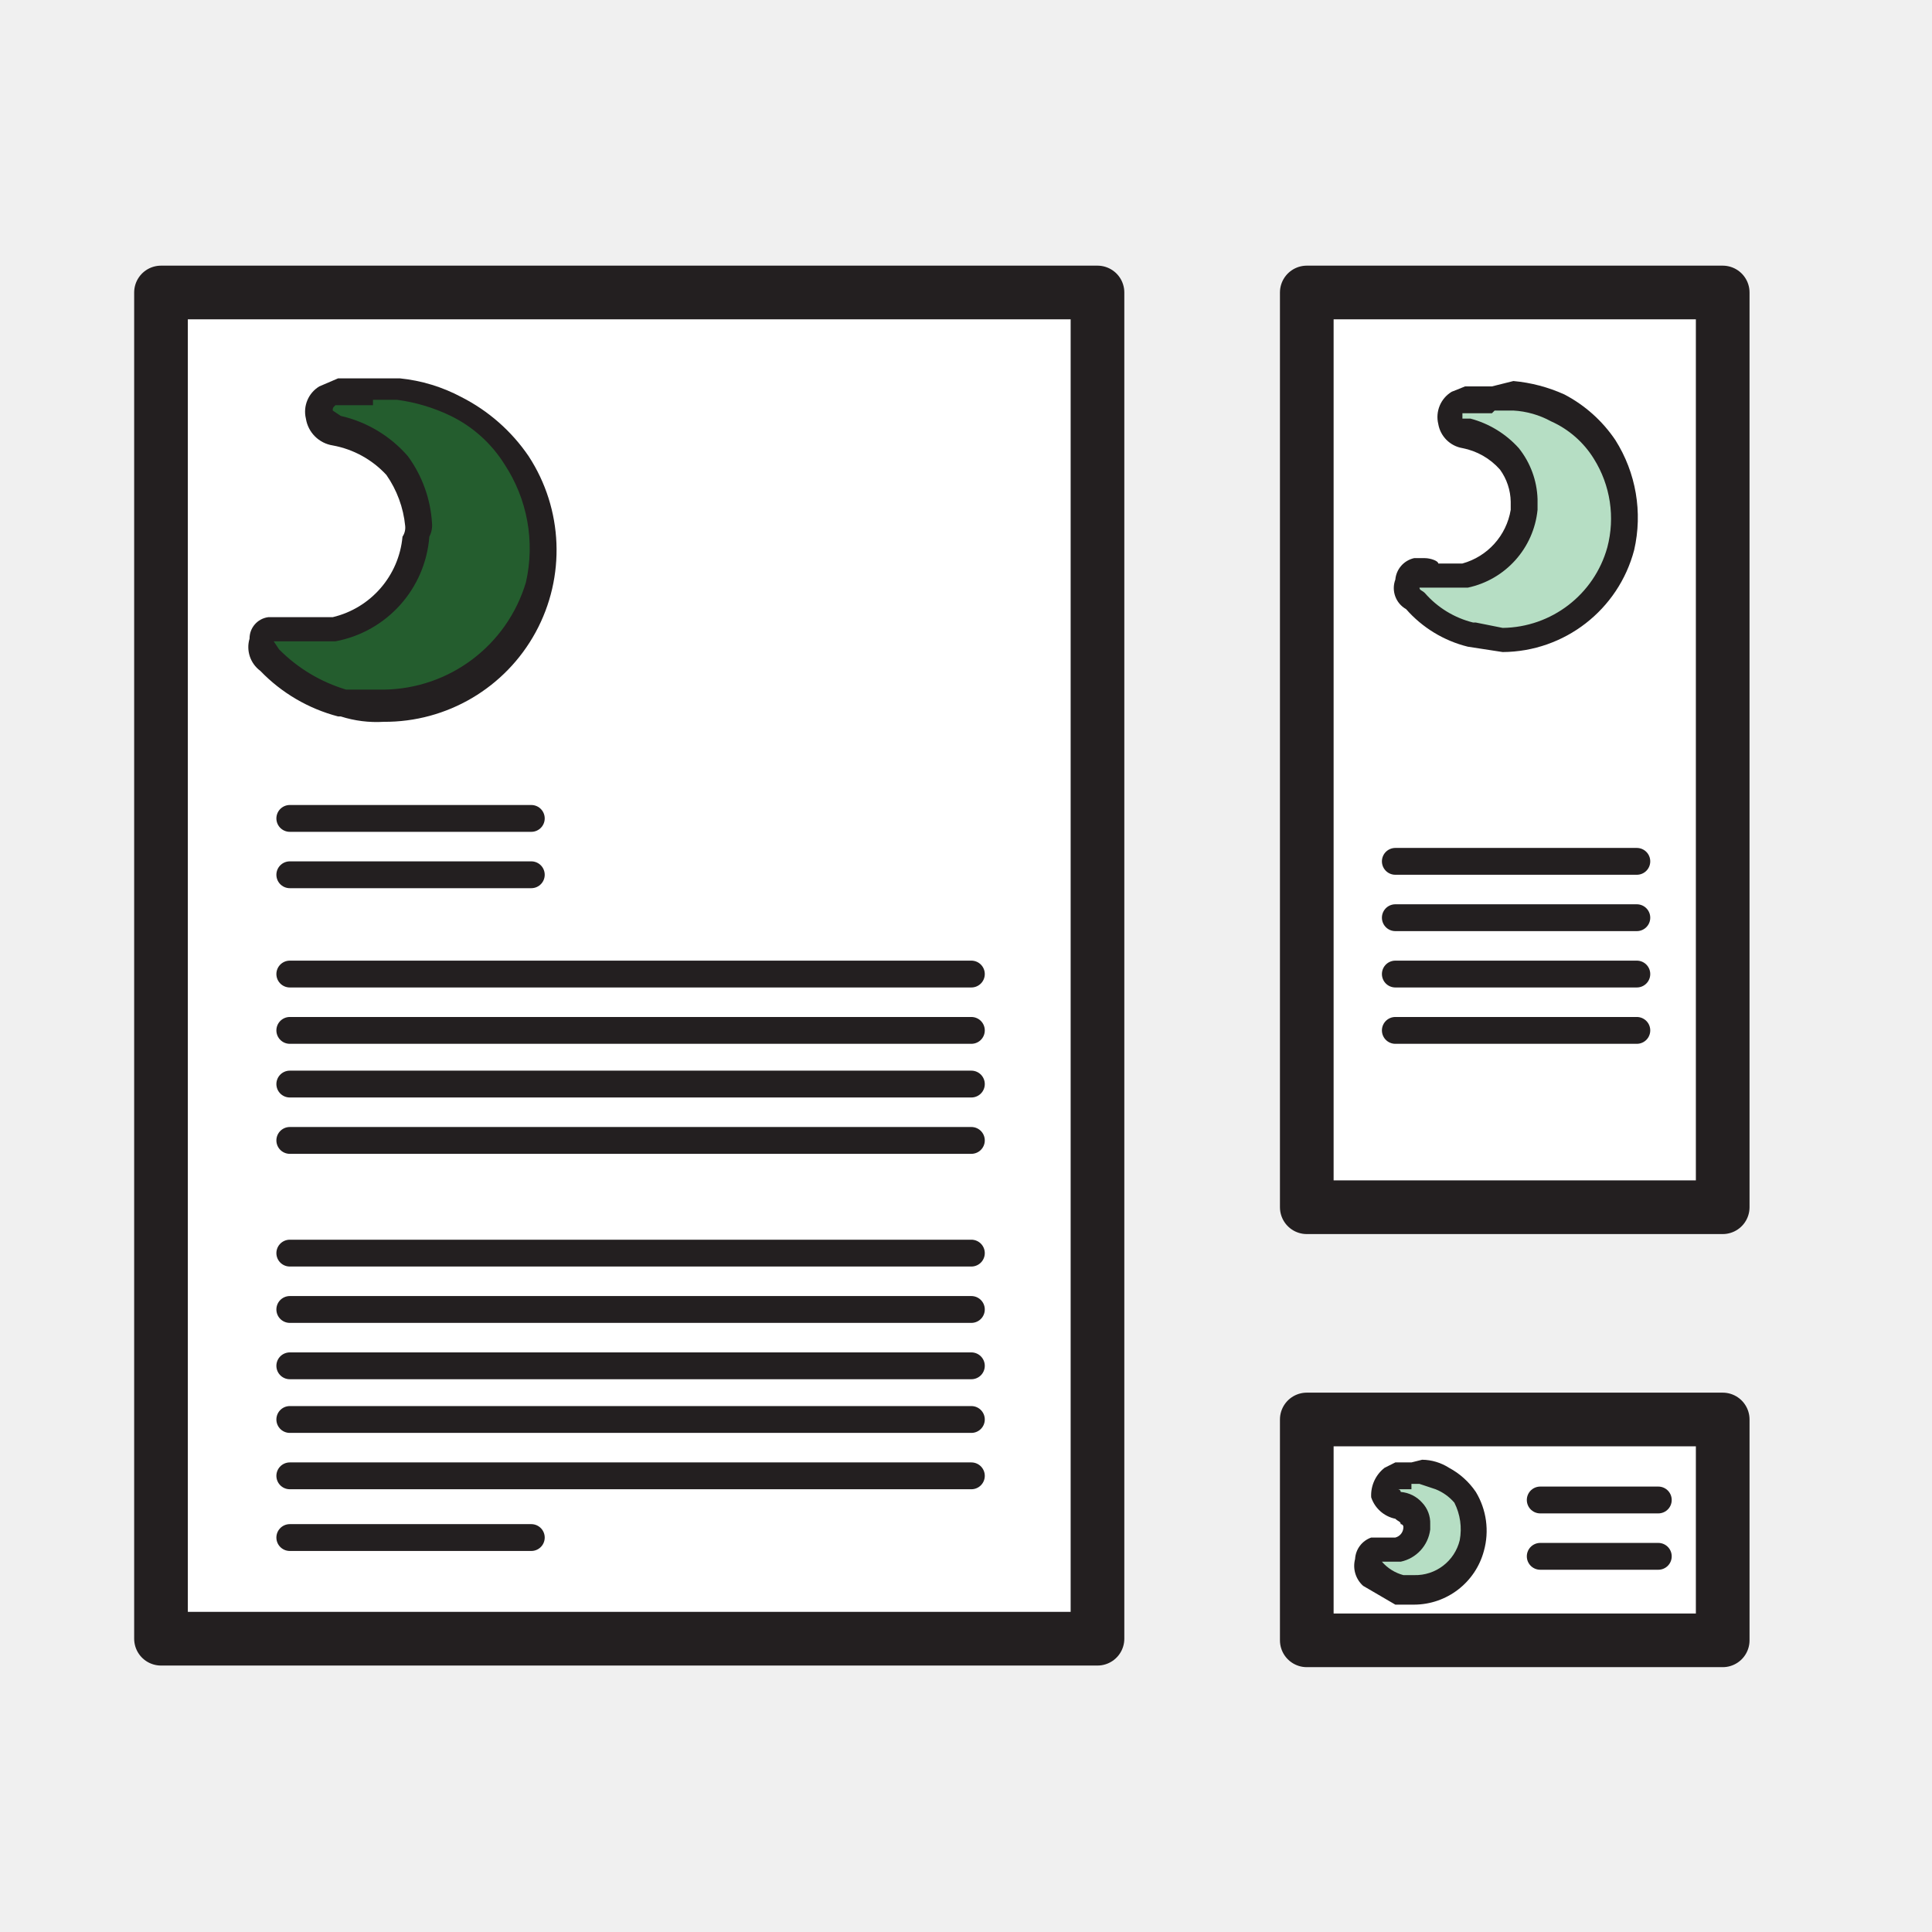
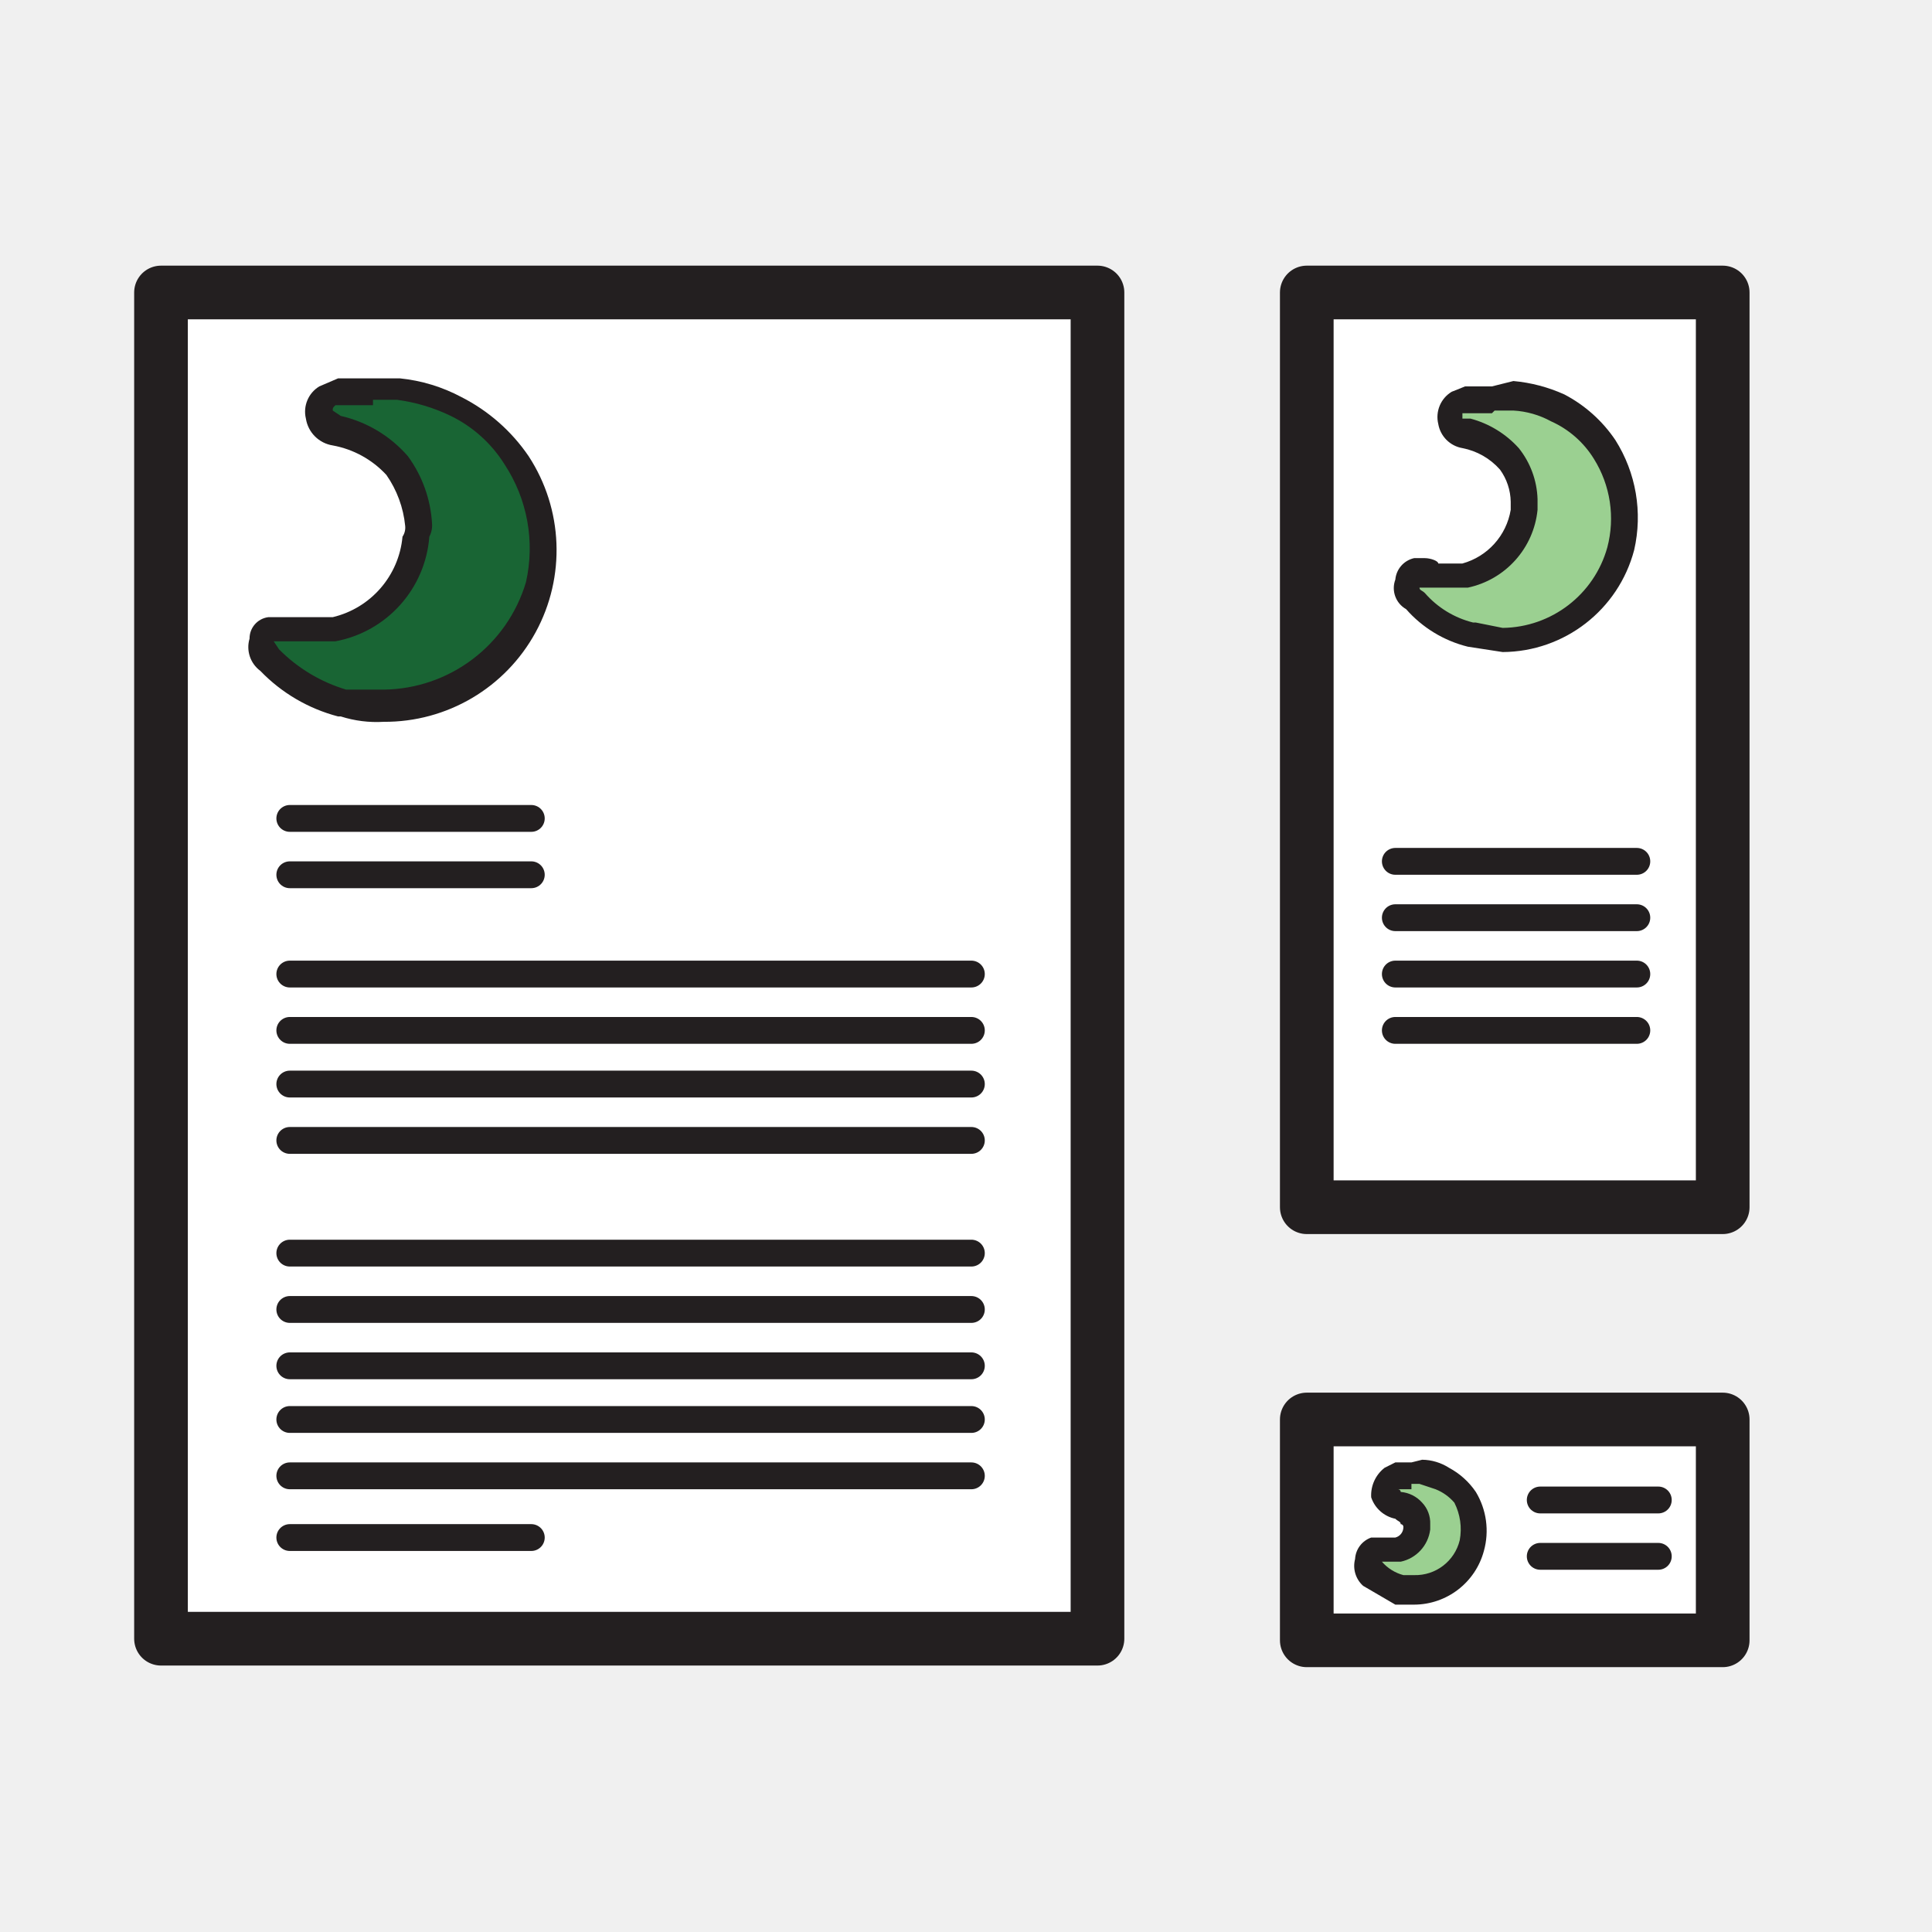
- <svg xmlns="http://www.w3.org/2000/svg" id="Layer_1" data-name="Layer 1" width="1in" height="1in" viewBox="0 0 72 72">
-   <rect x="6" y="10.9" width="34.9" height="50.17" stroke-width="2" stroke="#231f20" stroke-linecap="round" stroke-linejoin="round" fill="#fff" />
-   <rect x="48.7" y="10.9" width="15.5" height="34.09" stroke-width="2" stroke="#231f20" stroke-linecap="round" stroke-linejoin="round" fill="#fff" />
-   <rect x="48.7" y="52.9" width="15.5" height="8.23" stroke-width="2" stroke="#231f20" stroke-linecap="round" stroke-linejoin="round" fill="#fff" />
-   <path d="M14.3,26.2H12.8A6.7,6.7,0,0,1,10,24.4a.9.9,0,0,1-.3-.7.8.8,0,0,1,.5-.5h2.3a3.8,3.8,0,0,0,3-3.5.6.6,0,0,0,.1-.4,4.8,4.8,0,0,0-.8-2.2A5,5,0,0,0,12.6,16c-.5-.1-.7-.4-.7-.6a.7.7,0,0,1,.3-.7l.5-.2h2.1A7.9,7.9,0,0,1,17,15a7.4,7.4,0,0,1,2.3,2,5.8,5.8,0,0,1,.7,4.8,5.9,5.9,0,0,1-5.7,4.4Z" fill="#245d2e" />
-   <path d="M13.9,14.9h.9a6.6,6.6,0,0,1,2,.6,4.9,4.9,0,0,1,2,1.8,5.7,5.7,0,0,1,.8,4.4,5.6,5.6,0,0,1-5.3,4H12.9a5.9,5.9,0,0,1-2.5-1.5l-.2-.3h2.3A4.3,4.3,0,0,0,16,20a.9.9,0,0,0,.1-.5,4.7,4.7,0,0,0-.9-2.5,4.7,4.7,0,0,0-2.5-1.5l-.3-.2c0-.1,0-.1.1-.2h1.4m0-1H12.6l-.7.3a1.1,1.1,0,0,0-.5,1.2,1.2,1.2,0,0,0,1,1,3.6,3.6,0,0,1,2,1.1,4,4,0,0,1,.7,1.9.6.6,0,0,1-.1.4,3.4,3.4,0,0,1-2.6,3H10a.8.8,0,0,0-.7.8,1.1,1.1,0,0,0,.4,1.2,6.2,6.2,0,0,0,2.9,1.7h.1a4.4,4.4,0,0,0,1.6.2,6.4,6.4,0,0,0,5.4-9.9,6.7,6.7,0,0,0-2.5-2.2,6.2,6.2,0,0,0-2.3-.7Z" fill="#231f20" />
-   <path d="M56,23.9l-1.2-.2a4.7,4.7,0,0,1-2.1-1.2c-.3-.3-.3-.5-.2-.7s.1-.4.3-.4h1.8A2.9,2.9,0,0,0,56.8,19v-.3a2.3,2.3,0,0,0-.6-1.6,2.5,2.5,0,0,0-1.6-.9,1,1,0,0,1-.6-.5.9.9,0,0,1,.3-.7h2.1a3.8,3.8,0,0,1,1.6.5,3.8,3.8,0,0,1,1.8,1.5,4.9,4.9,0,0,1,.6,3.7A4.7,4.7,0,0,1,56,23.9Z" fill="#b6dec4" />
-   <path d="M55.7,15.3h.7a3.3,3.3,0,0,1,1.4.4,3.6,3.6,0,0,1,1.6,1.4,4.2,4.2,0,0,1,.5,3.3,4.1,4.1,0,0,1-3.9,3l-1-.2h-.1a3.5,3.5,0,0,1-1.8-1.1c-.1-.1-.2-.1-.2-.2h1.8a3.3,3.3,0,0,0,2.6-2.9v-.4a3.2,3.2,0,0,0-.7-1.9,3.7,3.7,0,0,0-1.8-1.1h-.3v-.2h1.1m0-1H54.6l-.5.2a1.1,1.1,0,0,0-.5,1.2,1.1,1.1,0,0,0,.9.9,2.5,2.5,0,0,1,1.4.8,2.1,2.1,0,0,1,.4,1.2V19a2.5,2.5,0,0,1-1.8,2h-.9c0-.1-.3-.2-.5-.2h-.4a.9.9,0,0,0-.7.8.9.9,0,0,0,.4,1.1,4.5,4.5,0,0,0,2.3,1.4h0l1.3.2a5.1,5.1,0,0,0,4.9-3.8,5.4,5.4,0,0,0-.7-4.1,5.2,5.2,0,0,0-1.9-1.7,5.9,5.9,0,0,0-1.9-.5Z" fill="#231f20" />
-   <path d="M52.7,59.2h-.5a1.9,1.9,0,0,1-1-.6c-.2-.1-.3-.4-.2-.5s.1-.4.3-.4h.8a.8.8,0,0,0,.7-.8,1.1,1.1,0,0,0-.2-.6l-.5-.3c-.4,0-.4-.3-.5-.4a.7.7,0,0,1,.3-.6h1l.8.2a1.8,1.8,0,0,1,.9.8,2.5,2.5,0,0,1,.3,1.7,2.3,2.3,0,0,1-2.2,1.7Z" fill="#b6dec4" />
-   <path d="M52.6,55.3h.3l.6.2a1.8,1.8,0,0,1,.7.5,2.2,2.2,0,0,1,.2,1.4,1.7,1.7,0,0,1-1.7,1.3h-.4a1.6,1.6,0,0,1-.8-.5h.7a1.4,1.4,0,0,0,1.1-1.2v-.2a1.1,1.1,0,0,0-.3-.8,1.2,1.2,0,0,0-.8-.4.1.1,0,0,0-.1-.1h.5m0-1H52l-.4.2a1.3,1.3,0,0,0-.5,1.1,1.2,1.2,0,0,0,.9.8c.1.1.2.1.2.2a.1.1,0,0,1,.1.1.4.4,0,0,1-.3.4h-.9a.9.9,0,0,0-.6.8,1,1,0,0,0,.3,1l1.2.7h.7a2.7,2.7,0,0,0,2.6-2,2.8,2.8,0,0,0-.3-2.2,2.8,2.8,0,0,0-1-.9,1.9,1.9,0,0,0-1-.3Z" fill="#231f20" />
-   <line x1="52" y1="32.1" x2="61" y2="32.1" fill="none" stroke="#231f20" stroke-linecap="round" stroke-linejoin="round" />
-   <line x1="52" y1="34.2" x2="61" y2="34.2" fill="none" stroke="#231f20" stroke-linecap="round" stroke-linejoin="round" />
-   <line x1="52" y1="36.3" x2="61" y2="36.3" fill="none" stroke="#231f20" stroke-linecap="round" stroke-linejoin="round" />
-   <line x1="52" y1="38.4" x2="61" y2="38.4" fill="none" stroke="#231f20" stroke-linecap="round" stroke-linejoin="round" />
-   <line x1="57.4" y1="55.9" x2="61.8" y2="55.9" fill="none" stroke="#231f20" stroke-linecap="round" stroke-linejoin="round" />
-   <line x1="57.4" y1="58" x2="61.8" y2="58" fill="none" stroke="#231f20" stroke-linecap="round" stroke-linejoin="round" />
-   <line x1="10.8" y1="30.5" x2="19.8" y2="30.5" fill="none" stroke="#231f20" stroke-linecap="round" stroke-linejoin="round" />
-   <line x1="10.8" y1="32.6" x2="19.8" y2="32.6" fill="none" stroke="#231f20" stroke-linecap="round" stroke-linejoin="round" />
-   <line x1="10.8" y1="57.3" x2="19.8" y2="57.3" fill="none" stroke="#231f20" stroke-linecap="round" stroke-linejoin="round" />
-   <line x1="10.8" y1="36.3" x2="36.2" y2="36.3" fill="none" stroke="#231f20" stroke-linecap="round" stroke-linejoin="round" />
-   <line x1="10.8" y1="38.4" x2="36.2" y2="38.4" fill="none" stroke="#231f20" stroke-linecap="round" stroke-linejoin="round" />
-   <line x1="10.8" y1="40.4" x2="36.2" y2="40.4" fill="none" stroke="#231f20" stroke-linecap="round" stroke-linejoin="round" />
-   <line x1="10.8" y1="42.5" x2="36.2" y2="42.5" fill="none" stroke="#231f20" stroke-linecap="round" stroke-linejoin="round" />
-   <line x1="10.8" y1="46.7" x2="36.2" y2="46.7" fill="none" stroke="#231f20" stroke-linecap="round" stroke-linejoin="round" />
-   <line x1="10.8" y1="48.8" x2="36.2" y2="48.8" fill="none" stroke="#231f20" stroke-linecap="round" stroke-linejoin="round" />
-   <line x1="10.8" y1="50.9" x2="36.2" y2="50.9" fill="none" stroke="#231f20" stroke-linecap="round" stroke-linejoin="round" />
-   <line x1="10.8" y1="52.9" x2="36.2" y2="52.9" fill="none" stroke="#231f20" stroke-linecap="round" stroke-linejoin="round" />
-   <line x1="10.8" y1="55" x2="36.2" y2="55" fill="none" stroke="#231f20" stroke-linecap="round" stroke-linejoin="round" />
+ <svg xmlns="http://www.w3.org/2000/svg" width="96" height="96" viewBox="0 0 72 72">
+   <path fill="#fff" stroke="#231f20" stroke-linecap="round" stroke-linejoin="round" stroke-width="2" d="M6 10.9h34.9v50.17H6zm42.7 0h15.5v34.09H48.7zm0 42h15.5v8.23H48.7z" />
+   <path fill="#196534" d="M14.3 26.2h-1.5a6.7 6.7 0 0 1-2.8-1.8.9.9 0 0 1-.3-.7.8.8 0 0 1 .5-.5h2.3a3.8 3.8 0 0 0 3-3.5.6.6 0 0 0 .1-.4 4.8 4.8 0 0 0-.8-2.2 5 5 0 0 0-2.2-1.1c-.5-.1-.7-.4-.7-.6a.7.7 0 0 1 .3-.7l.5-.2h2.1a7.9 7.9 0 0 1 2.2.5 7.4 7.4 0 0 1 2.3 2 5.8 5.8 0 0 1 .7 4.8 5.9 5.9 0 0 1-5.7 4.4z" />
+   <path fill="#231f20" d="M13.9 14.9h.9a6.6 6.6 0 0 1 2 .6 4.9 4.9 0 0 1 2 1.8 5.7 5.7 0 0 1 .8 4.4 5.6 5.6 0 0 1-5.3 4h-1.4a5.9 5.9 0 0 1-2.5-1.5l-.2-.3h2.3A4.3 4.3 0 0 0 16 20a.9.9 0 0 0 .1-.5 4.7 4.7 0 0 0-.9-2.5 4.7 4.7 0 0 0-2.5-1.5l-.3-.2c0-.1 0-.1.1-.2h1.4m0-1h-1.3l-.7.3a1.1 1.1 0 0 0-.5 1.2 1.2 1.2 0 0 0 1 1 3.6 3.6 0 0 1 2 1.1 4 4 0 0 1 .7 1.9.6.6 0 0 1-.1.4 3.4 3.4 0 0 1-2.6 3H10a.8.8 0 0 0-.7.8 1.1 1.1 0 0 0 .4 1.2 6.2 6.2 0 0 0 2.9 1.7h.1a4.4 4.4 0 0 0 1.6.2 6.4 6.4 0 0 0 5.4-9.9 6.7 6.7 0 0 0-2.5-2.2 6.2 6.2 0 0 0-2.3-.7z" />
+   <path fill="#9bd091" d="M56 23.9l-1.2-.2a4.7 4.7 0 0 1-2.1-1.2c-.3-.3-.3-.5-.2-.7s.1-.4.3-.4h1.8a2.9 2.9 0 0 0 2.2-2.4v-.3a2.3 2.3 0 0 0-.6-1.6 2.5 2.5 0 0 0-1.6-.9 1 1 0 0 1-.6-.5.9.9 0 0 1 .3-.7h2.1a3.8 3.8 0 0 1 1.6.5 3.8 3.8 0 0 1 1.8 1.5 4.9 4.9 0 0 1 .6 3.7 4.7 4.7 0 0 1-4.4 3.2z" />
+   <path fill="#231f20" d="M55.7 15.3h.7a3.3 3.3 0 0 1 1.4.4 3.6 3.6 0 0 1 1.6 1.4 4.2 4.2 0 0 1 .5 3.3 4.1 4.1 0 0 1-3.9 3l-1-.2h-.1a3.5 3.5 0 0 1-1.8-1.1c-.1-.1-.2-.1-.2-.2h1.8a3.3 3.3 0 0 0 2.6-2.9v-.4a3.2 3.2 0 0 0-.7-1.9 3.7 3.7 0 0 0-1.8-1.1h-.3v-.2h1.1m0-1h-1l-.5.2a1.1 1.1 0 0 0-.5 1.2 1.1 1.1 0 0 0 .9.9 2.5 2.5 0 0 1 1.4.8 2.1 2.1 0 0 1 .4 1.2v.3a2.5 2.5 0 0 1-1.8 2h-.9c0-.1-.3-.2-.5-.2h-.4a.9.9 0 0 0-.7.8.9.9 0 0 0 .4 1.1 4.5 4.5 0 0 0 2.3 1.4l1.3.2a5.1 5.1 0 0 0 4.9-3.8 5.4 5.4 0 0 0-.7-4.1 5.2 5.2 0 0 0-1.9-1.7 5.9 5.9 0 0 0-1.9-.5z" />
+   <path fill="#9bd091" d="M52.7 59.2h-.5a1.9 1.9 0 0 1-1-.6c-.2-.1-.3-.4-.2-.5s.1-.4.3-.4h.8a.8.8 0 0 0 .7-.8 1.1 1.1 0 0 0-.2-.6l-.5-.3c-.4 0-.4-.3-.5-.4a.7.7 0 0 1 .3-.6h1l.8.2a1.8 1.8 0 0 1 .9.8 2.5 2.5 0 0 1 .3 1.7 2.3 2.3 0 0 1-2.2 1.7z" />
+   <path fill="#231f20" d="M52.6 55.3h.3l.6.2a1.8 1.8 0 0 1 .7.5 2.2 2.2 0 0 1 .2 1.4 1.7 1.7 0 0 1-1.7 1.3h-.4a1.6 1.6 0 0 1-.8-.5h.7a1.4 1.4 0 0 0 1.1-1.2v-.2a1.1 1.1 0 0 0-.3-.8 1.2 1.2 0 0 0-.8-.4.1.1 0 0 0-.1-.1h.5m0-1H52l-.4.2a1.3 1.3 0 0 0-.5 1.1 1.2 1.2 0 0 0 .9.8c.1.1.2.1.2.2a.1.1 0 0 1 .1.1.4.4 0 0 1-.3.4h-.9a.9.9 0 0 0-.6.8 1 1 0 0 0 .3 1l1.2.7h.7a2.7 2.7 0 0 0 2.6-2 2.8 2.8 0 0 0-.3-2.2 2.8 2.8 0 0 0-1-.9 1.9 1.9 0 0 0-1-.3z" />
+   <path fill="none" stroke="#231f20" stroke-linecap="round" stroke-linejoin="round" d="M52 32.1h9m-9 2.1h9m-9 2.1h9m-9 2.1h9m-3.6 17.5h4.4M57.4 58h4.4m-51-27.5h9m-9 2.1h9m-9 24.7h9m-9-21h25.4m-25.4 2.1h25.4m-25.4 2h25.4m-25.4 2.1h25.4m-25.4 4.2h25.4m-25.4 2.1h25.4m-25.4 2.1h25.4m-25.4 2h25.4M10.8 55h25.4" />
</svg>
